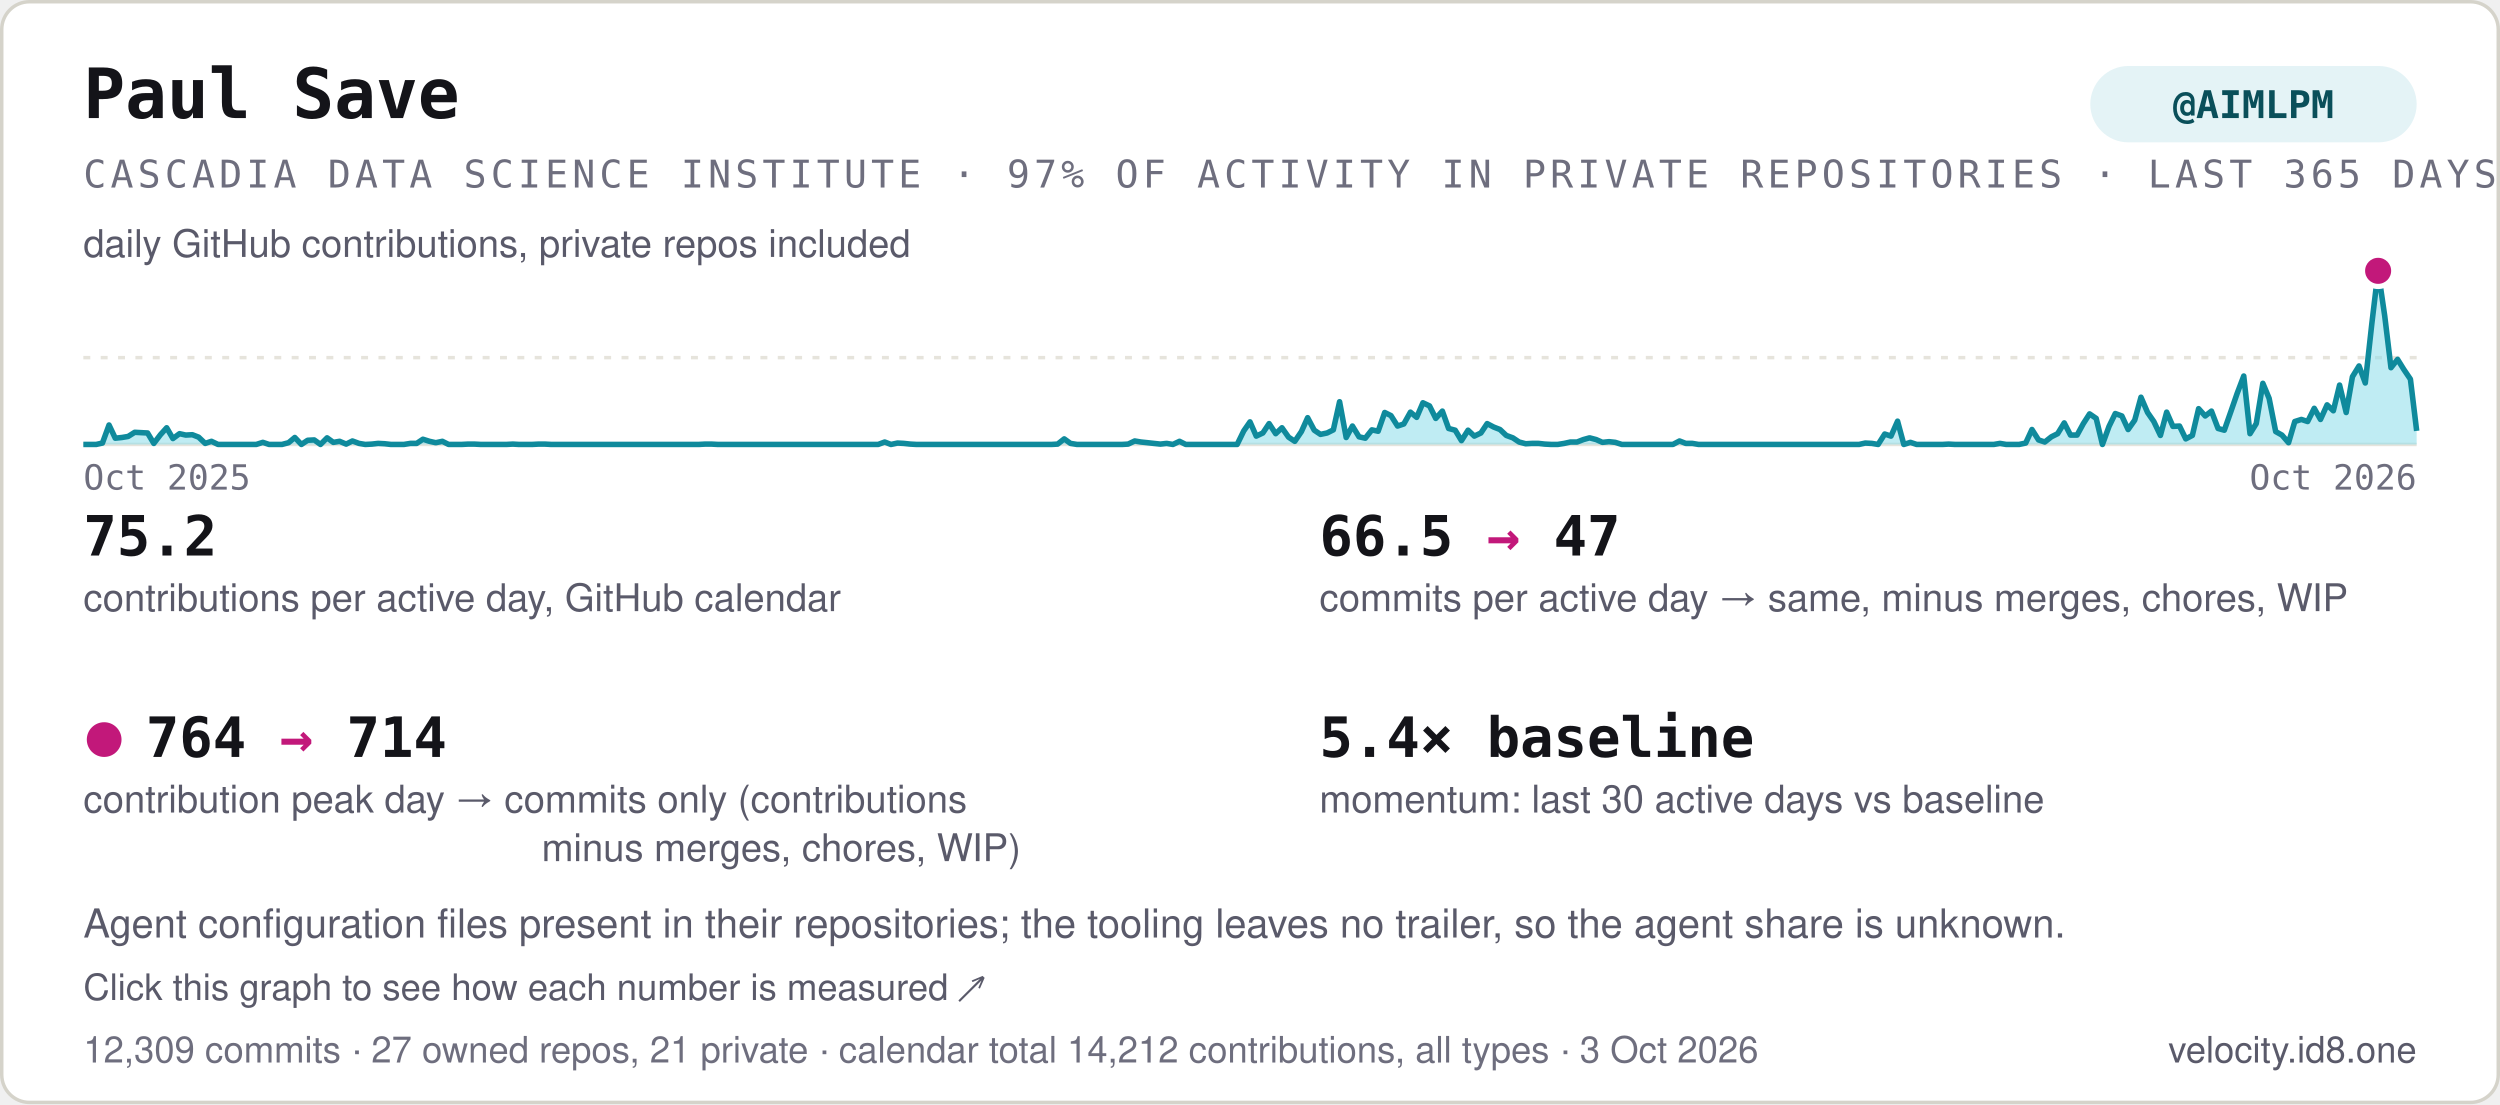
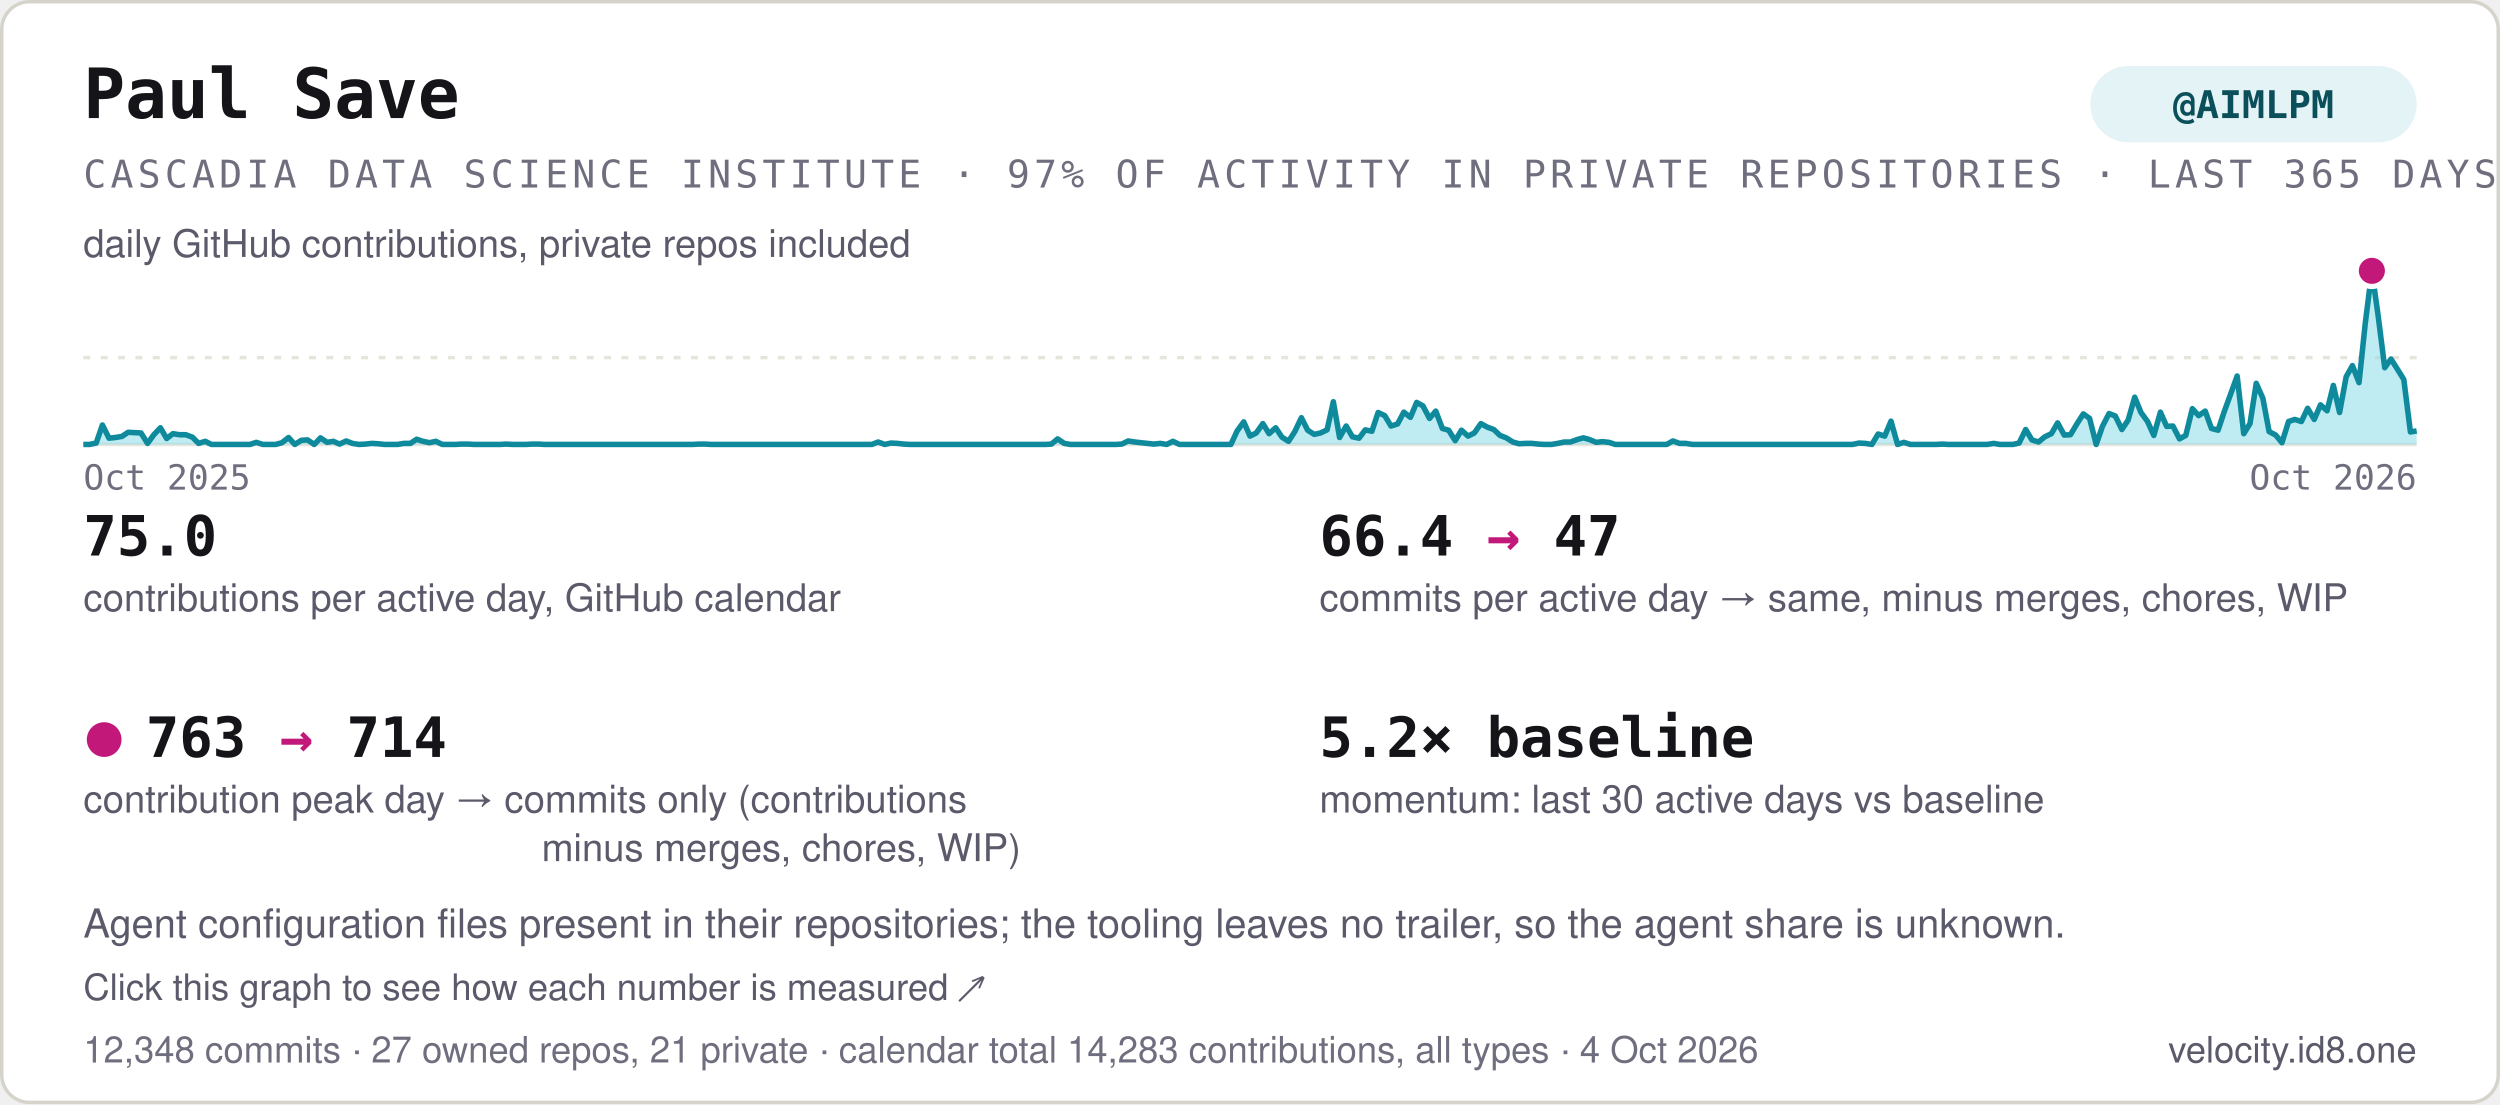
<svg xmlns="http://www.w3.org/2000/svg" width="720" height="318" viewBox="0 0 720 318" role="img" aria-label="Paul Save: Velocity Graph">
  <rect x="0.5" y="0.5" width="719" height="317" rx="8" fill="#FFFFFF" stroke="#D5D3CA" />
  <text x="24" y="34" font-family="Departure Mono, JetBrains Mono, ui-monospace, Menlo, monospace" font-size="20" font-weight="700" fill="#141419">Paul Save</text>
  <text x="24" y="54" font-family="Departure Mono, JetBrains Mono, ui-monospace, Menlo, monospace" font-size="11" letter-spacing="1.2" fill="#6E6E7E">CASCADIA DATA SCIENCE INSTITUTE · 97% OF ACTIVITY IN PRIVATE REPOSITORIES · LAST 365 DAYS</text>
  <rect x="602" y="19" width="94" height="22" rx="11" fill="#E4F3F6" />
  <text x="649" y="34" text-anchor="middle" font-family="Departure Mono, JetBrains Mono, ui-monospace, Menlo, monospace" font-size="11" font-weight="600" fill="#0A4F5A">@AIMLPM</text>
  <line x1="24" x2="696" y1="128" y2="128" stroke="#E6E4DC" />
  <line x1="24" x2="696" y1="103.0" y2="103.0" stroke="#E6E4DC" stroke-dasharray="2 3" />
-   <path d="M24.0,128.0 L25.8,128.0 L27.7,128.0 L29.5,127.6 L31.4,122.4 L33.2,126.2 L35.1,126.0 L36.9,125.7 L38.8,124.5 L40.6,124.6 L42.5,124.7 L44.3,127.7 L46.2,125.2 L48.0,123.2 L49.8,126.3 L51.7,124.9 L53.5,125.3 L55.4,125.2 L57.2,125.9 L59.1,127.7 L60.9,127.1 L62.8,128.0 L64.6,128.0 L66.5,128.0 L68.3,128.0 L70.2,128.0 L72.0,128.0 L73.8,128.0 L75.7,127.4 L77.5,128.0 L79.4,128.0 L81.2,128.0 L83.1,127.5 L84.9,126.0 L86.8,128.0 L88.6,126.8 L90.5,126.7 L92.3,128.0 L94.2,126.1 L96.0,127.4 L97.8,127.1 L99.7,127.9 L101.5,127.0 L103.4,127.7 L105.2,128.0 L107.1,127.9 L108.9,127.7 L110.8,127.8 L112.6,128.0 L114.5,128.0 L116.3,128.0 L118.2,127.7 L120.0,127.7 L121.8,126.5 L123.7,127.1 L125.5,127.5 L127.4,127.1 L129.2,128.0 L131.1,128.0 L132.9,128.0 L134.8,127.9 L136.6,127.9 L138.5,128.0 L140.3,128.0 L142.2,128.0 L144.0,128.0 L145.8,128.0 L147.7,127.9 L149.5,128.0 L151.4,128.0 L153.2,128.0 L155.1,127.9 L156.9,127.9 L158.8,128.0 L160.6,128.0 L162.5,128.0 L164.3,128.0 L166.2,128.0 L168.0,128.0 L169.8,128.0 L171.7,128.0 L173.5,128.0 L175.4,128.0 L177.2,128.0 L179.1,128.0 L180.9,128.0 L182.8,128.0 L184.6,128.0 L186.5,128.0 L188.3,128.0 L190.2,128.0 L192.0,128.0 L193.8,128.0 L195.7,128.0 L197.5,128.0 L199.4,128.0 L201.2,128.0 L203.1,127.9 L204.9,127.9 L206.8,128.0 L208.6,128.0 L210.5,128.0 L212.3,128.0 L214.2,128.0 L216.0,128.0 L217.8,128.0 L219.7,128.0 L221.5,128.0 L223.4,128.0 L225.2,128.0 L227.1,128.0 L228.9,128.0 L230.8,128.0 L232.6,128.0 L234.5,128.0 L236.3,128.0 L238.2,128.0 L240.0,128.0 L241.8,128.0 L243.7,128.0 L245.5,128.0 L247.4,128.0 L249.2,128.0 L251.1,128.0 L252.9,128.0 L254.8,127.3 L256.6,128.0 L258.5,127.6 L260.3,127.7 L262.2,127.9 L264.0,128.0 L265.8,128.0 L267.7,128.0 L269.5,128.0 L271.4,128.0 L273.2,128.0 L275.1,128.0 L276.9,128.0 L278.8,128.0 L280.6,128.0 L282.5,128.0 L284.3,128.0 L286.2,128.0 L288.0,128.0 L289.8,128.0 L291.7,128.0 L293.5,128.0 L295.4,128.0 L297.2,128.0 L299.1,128.0 L300.9,128.0 L302.8,128.0 L304.6,127.9 L306.5,126.4 L308.3,127.7 L310.2,128.0 L312.0,128.0 L313.8,128.0 L315.7,128.0 L317.5,128.0 L319.4,128.0 L321.2,128.0 L323.1,128.0 L324.9,127.9 L326.8,127.0 L328.6,127.3 L330.5,127.5 L332.3,127.7 L334.2,127.9 L336.0,127.7 L337.8,128.0 L339.7,127.1 L341.5,128.0 L343.4,128.0 L345.2,128.0 L347.1,128.0 L348.9,128.0 L350.8,128.0 L352.6,128.0 L354.5,128.0 L356.3,128.0 L358.2,124.1 L360.0,121.5 L361.8,125.6 L363.7,124.7 L365.5,122.0 L367.4,124.9 L369.2,123.2 L371.1,125.9 L372.9,127.1 L374.8,124.3 L376.6,120.3 L378.5,123.9 L380.3,125.1 L382.2,124.7 L384.0,123.8 L385.8,115.7 L387.7,126.0 L389.5,122.7 L391.4,125.8 L393.2,126.2 L395.1,123.8 L396.9,124.2 L398.8,118.8 L400.6,119.7 L402.5,122.7 L404.3,122.1 L406.2,118.7 L408.0,120.2 L409.8,116.0 L411.7,116.9 L413.5,120.5 L415.4,118.4 L417.2,123.4 L419.1,123.9 L420.9,126.9 L422.8,123.9 L424.6,125.6 L426.5,124.7 L428.3,122.0 L430.2,123.0 L432.0,123.7 L433.8,125.4 L435.7,126.1 L437.5,127.3 L439.4,127.8 L441.2,127.7 L443.1,127.7 L444.9,127.9 L446.8,128.0 L448.6,128.0 L450.5,127.7 L452.3,127.3 L454.2,127.3 L456.0,126.6 L457.8,126.1 L459.7,126.6 L461.5,127.4 L463.4,127.2 L465.2,127.4 L467.1,128.0 L468.9,128.0 L470.8,128.0 L472.6,128.0 L474.5,128.0 L476.3,128.0 L478.2,128.0 L480.0,128.0 L481.8,128.0 L483.7,127.0 L485.5,127.7 L487.4,127.7 L489.2,128.0 L491.1,128.0 L492.9,128.0 L494.8,128.0 L496.6,128.0 L498.5,128.0 L500.3,128.0 L502.2,128.0 L504.0,128.0 L505.8,128.0 L507.7,128.0 L509.5,128.0 L511.4,128.0 L513.2,128.0 L515.1,128.0 L516.9,128.0 L518.8,128.0 L520.6,128.0 L522.5,128.0 L524.3,128.0 L526.2,128.0 L528.0,128.0 L529.8,128.0 L531.7,128.0 L533.5,128.0 L535.4,128.0 L537.2,127.6 L539.1,127.7 L540.9,128.0 L542.8,125.0 L544.6,125.6 L546.5,121.3 L548.3,128.0 L550.2,127.4 L552.0,128.0 L553.8,128.0 L555.7,128.0 L557.5,128.0 L559.4,128.0 L561.2,127.9 L563.1,128.0 L564.9,128.0 L566.8,128.0 L568.6,128.0 L570.5,128.0 L572.3,128.0 L574.2,128.0 L576.0,127.7 L577.8,128.0 L579.7,128.0 L581.5,128.0 L583.4,127.6 L585.2,123.7 L587.1,126.7 L588.9,127.3 L590.8,125.8 L592.6,124.9 L594.5,121.8 L596.3,125.3 L598.2,125.3 L600.0,122.0 L601.8,119.2 L603.7,120.5 L605.5,128.0 L607.4,122.8 L609.2,119.1 L611.1,119.8 L612.9,123.7 L614.8,121.0 L616.6,114.4 L618.5,118.8 L620.3,121.4 L622.2,125.4 L624.0,118.7 L625.8,122.8 L627.7,122.7 L629.5,126.4 L631.4,125.4 L633.2,117.7 L635.1,119.8 L636.9,118.4 L638.8,123.4 L640.6,123.9 L642.5,118.5 L644.3,113.3 L646.2,108.3 L648.0,124.9 L649.8,122.0 L651.7,110.4 L653.5,114.7 L655.4,124.3 L657.2,125.3 L659.1,127.5 L660.9,121.4 L662.8,120.8 L664.6,121.4 L666.5,117.6 L668.3,120.8 L670.2,116.6 L672.0,118.3 L673.8,110.9 L675.7,118.8 L677.5,108.5 L679.4,105.4 L681.2,110.3 L683.1,93.1 L684.9,78.0 L686.8,91.0 L688.6,105.9 L690.5,103.5 L692.3,106.4 L694.2,109.2 L696.0,124.1 L696.0,128 L24,128 Z" fill="#8ADCE8" fill-opacity="0.55" />
-   <path d="M24.0,128.0 L25.8,128.0 L27.7,128.0 L29.5,127.6 L31.4,122.4 L33.2,126.2 L35.1,126.0 L36.9,125.7 L38.8,124.5 L40.6,124.6 L42.5,124.7 L44.3,127.7 L46.2,125.2 L48.0,123.2 L49.8,126.3 L51.7,124.9 L53.5,125.3 L55.4,125.2 L57.2,125.9 L59.1,127.7 L60.9,127.1 L62.8,128.0 L64.6,128.0 L66.5,128.0 L68.3,128.0 L70.2,128.0 L72.0,128.0 L73.8,128.0 L75.7,127.4 L77.5,128.0 L79.4,128.0 L81.2,128.0 L83.1,127.5 L84.9,126.0 L86.8,128.0 L88.6,126.8 L90.5,126.7 L92.3,128.0 L94.2,126.1 L96.0,127.4 L97.8,127.1 L99.7,127.9 L101.5,127.0 L103.4,127.7 L105.2,128.0 L107.1,127.9 L108.9,127.7 L110.8,127.8 L112.6,128.0 L114.5,128.0 L116.3,128.0 L118.2,127.7 L120.0,127.7 L121.8,126.5 L123.7,127.1 L125.5,127.5 L127.4,127.1 L129.2,128.0 L131.1,128.0 L132.9,128.0 L134.8,127.9 L136.6,127.9 L138.5,128.0 L140.3,128.0 L142.2,128.0 L144.0,128.0 L145.8,128.0 L147.7,127.9 L149.5,128.0 L151.4,128.0 L153.2,128.0 L155.1,127.9 L156.9,127.9 L158.8,128.0 L160.6,128.0 L162.5,128.0 L164.3,128.0 L166.2,128.0 L168.0,128.0 L169.8,128.0 L171.7,128.0 L173.5,128.0 L175.4,128.0 L177.2,128.0 L179.1,128.0 L180.9,128.0 L182.8,128.0 L184.6,128.0 L186.5,128.0 L188.3,128.0 L190.2,128.0 L192.0,128.0 L193.8,128.0 L195.7,128.0 L197.5,128.0 L199.4,128.0 L201.2,128.0 L203.1,127.9 L204.9,127.9 L206.8,128.0 L208.6,128.0 L210.5,128.0 L212.3,128.0 L214.2,128.0 L216.0,128.0 L217.8,128.0 L219.7,128.0 L221.5,128.0 L223.4,128.0 L225.2,128.0 L227.1,128.0 L228.9,128.0 L230.8,128.0 L232.6,128.0 L234.5,128.0 L236.3,128.0 L238.2,128.0 L240.0,128.0 L241.8,128.0 L243.7,128.0 L245.5,128.0 L247.4,128.0 L249.2,128.0 L251.1,128.0 L252.9,128.0 L254.8,127.3 L256.6,128.0 L258.5,127.6 L260.3,127.7 L262.2,127.9 L264.0,128.0 L265.8,128.0 L267.7,128.0 L269.5,128.0 L271.4,128.0 L273.2,128.0 L275.1,128.0 L276.9,128.0 L278.8,128.0 L280.6,128.0 L282.5,128.0 L284.3,128.0 L286.2,128.0 L288.0,128.0 L289.8,128.0 L291.7,128.0 L293.5,128.0 L295.4,128.0 L297.2,128.0 L299.1,128.0 L300.9,128.0 L302.8,128.0 L304.6,127.9 L306.5,126.4 L308.3,127.7 L310.2,128.0 L312.0,128.0 L313.8,128.0 L315.7,128.0 L317.5,128.0 L319.4,128.0 L321.2,128.0 L323.1,128.0 L324.9,127.9 L326.8,127.0 L328.6,127.3 L330.5,127.5 L332.3,127.7 L334.2,127.9 L336.0,127.7 L337.8,128.0 L339.7,127.1 L341.5,128.0 L343.4,128.0 L345.2,128.0 L347.1,128.0 L348.9,128.0 L350.8,128.0 L352.6,128.0 L354.5,128.0 L356.3,128.0 L358.2,124.1 L360.0,121.5 L361.8,125.6 L363.7,124.7 L365.5,122.0 L367.4,124.9 L369.2,123.2 L371.1,125.9 L372.9,127.1 L374.8,124.3 L376.6,120.3 L378.5,123.9 L380.3,125.1 L382.2,124.7 L384.0,123.8 L385.8,115.7 L387.7,126.0 L389.5,122.7 L391.4,125.8 L393.2,126.2 L395.1,123.8 L396.9,124.2 L398.8,118.8 L400.6,119.7 L402.5,122.7 L404.3,122.1 L406.2,118.7 L408.0,120.2 L409.8,116.0 L411.7,116.9 L413.5,120.5 L415.4,118.4 L417.2,123.4 L419.1,123.9 L420.9,126.9 L422.8,123.9 L424.6,125.6 L426.5,124.7 L428.3,122.0 L430.2,123.0 L432.0,123.7 L433.8,125.4 L435.7,126.1 L437.5,127.3 L439.4,127.8 L441.2,127.7 L443.1,127.7 L444.9,127.9 L446.8,128.0 L448.6,128.0 L450.5,127.7 L452.3,127.3 L454.2,127.3 L456.0,126.6 L457.8,126.1 L459.7,126.6 L461.5,127.4 L463.4,127.2 L465.2,127.4 L467.1,128.0 L468.9,128.0 L470.8,128.0 L472.6,128.0 L474.5,128.0 L476.3,128.0 L478.2,128.0 L480.0,128.0 L481.8,128.0 L483.7,127.0 L485.5,127.7 L487.4,127.7 L489.2,128.0 L491.1,128.0 L492.9,128.0 L494.8,128.0 L496.6,128.0 L498.5,128.0 L500.3,128.0 L502.2,128.0 L504.0,128.0 L505.8,128.0 L507.7,128.0 L509.5,128.0 L511.4,128.0 L513.2,128.0 L515.1,128.0 L516.9,128.0 L518.8,128.0 L520.6,128.0 L522.5,128.0 L524.3,128.0 L526.2,128.0 L528.0,128.0 L529.8,128.0 L531.7,128.0 L533.5,128.0 L535.4,128.0 L537.2,127.6 L539.1,127.7 L540.9,128.0 L542.8,125.0 L544.6,125.6 L546.5,121.3 L548.3,128.0 L550.2,127.4 L552.0,128.0 L553.8,128.0 L555.7,128.0 L557.5,128.0 L559.4,128.0 L561.2,127.9 L563.1,128.0 L564.9,128.0 L566.8,128.0 L568.6,128.0 L570.5,128.0 L572.3,128.0 L574.2,128.0 L576.0,127.7 L577.8,128.0 L579.7,128.0 L581.5,128.0 L583.4,127.6 L585.2,123.7 L587.1,126.7 L588.9,127.3 L590.8,125.8 L592.6,124.9 L594.5,121.8 L596.3,125.3 L598.2,125.3 L600.0,122.0 L601.8,119.2 L603.7,120.5 L605.5,128.0 L607.4,122.8 L609.2,119.1 L611.1,119.8 L612.9,123.7 L614.8,121.0 L616.6,114.4 L618.5,118.8 L620.3,121.4 L622.2,125.4 L624.0,118.7 L625.8,122.8 L627.7,122.7 L629.5,126.4 L631.4,125.4 L633.2,117.7 L635.1,119.8 L636.9,118.4 L638.8,123.4 L640.6,123.9 L642.5,118.5 L644.3,113.3 L646.2,108.3 L648.0,124.9 L649.8,122.0 L651.7,110.4 L653.5,114.7 L655.4,124.3 L657.2,125.3 L659.1,127.5 L660.9,121.4 L662.8,120.8 L664.6,121.4 L666.5,117.6 L668.3,120.8 L670.2,116.6 L672.0,118.3 L673.8,110.9 L675.7,118.8 L677.5,108.5 L679.4,105.4 L681.2,110.3 L683.1,93.1 L684.9,78.0 L686.8,91.0 L688.6,105.9 L690.5,103.5 L692.3,106.4 L694.2,109.2 L696.0,124.1" fill="none" stroke="#0F8A9C" stroke-width="1.6" stroke-linejoin="round" />
-   <circle cx="684.9" cy="78.0" r="4.5" fill="#C2187A" stroke="#FFFFFF" stroke-width="1.5" />
+   <path d="M24.0,128.0 L25.8,128.0 L27.7,127.6 L29.5,122.4 L31.4,126.2 L33.2,126.0 L35.1,125.7 L36.9,124.5 L38.8,124.6 L40.6,124.7 L42.5,127.7 L44.3,125.2 L46.2,123.2 L48.0,126.3 L49.8,124.9 L51.7,125.2 L53.5,125.2 L55.4,125.9 L57.2,127.7 L59.1,127.1 L60.9,128.0 L62.8,128.0 L64.6,128.0 L66.5,128.0 L68.3,128.0 L70.2,128.0 L72.0,128.0 L73.8,127.4 L75.7,128.0 L77.5,128.0 L79.4,128.0 L81.2,127.5 L83.1,126.0 L84.9,128.0 L86.8,126.8 L88.6,126.7 L90.5,128.0 L92.3,126.1 L94.2,127.4 L96.0,127.1 L97.8,127.9 L99.7,127.0 L101.5,127.7 L103.4,128.0 L105.2,127.9 L107.1,127.7 L108.9,127.8 L110.8,128.0 L112.6,128.0 L114.5,128.0 L116.3,127.7 L118.2,127.7 L120.0,126.5 L121.8,127.1 L123.7,127.5 L125.5,127.1 L127.4,128.0 L129.2,128.0 L131.1,128.0 L132.9,127.9 L134.8,127.9 L136.6,128.0 L138.5,128.0 L140.3,128.0 L142.2,128.0 L144.0,128.0 L145.8,127.9 L147.7,128.0 L149.5,128.0 L151.4,128.0 L153.2,127.9 L155.1,127.9 L156.9,128.0 L158.8,128.0 L160.6,128.0 L162.5,128.0 L164.3,128.0 L166.2,128.0 L168.0,128.0 L169.8,128.0 L171.7,128.0 L173.5,128.0 L175.4,128.0 L177.2,128.0 L179.1,128.0 L180.9,128.0 L182.8,128.0 L184.6,128.0 L186.5,128.0 L188.3,128.0 L190.2,128.0 L192.0,128.0 L193.8,128.0 L195.7,128.0 L197.5,128.0 L199.4,128.0 L201.2,127.9 L203.1,127.9 L204.9,128.0 L206.8,128.0 L208.6,128.0 L210.5,128.0 L212.3,128.0 L214.2,128.0 L216.0,128.0 L217.8,128.0 L219.7,128.0 L221.5,128.0 L223.4,128.0 L225.2,128.0 L227.1,128.0 L228.9,128.0 L230.8,128.0 L232.6,128.0 L234.5,128.0 L236.3,128.0 L238.2,128.0 L240.0,128.0 L241.8,128.0 L243.7,128.0 L245.5,128.0 L247.4,128.0 L249.2,128.0 L251.1,128.0 L252.9,127.3 L254.8,128.0 L256.6,127.6 L258.5,127.7 L260.3,127.9 L262.2,128.0 L264.0,128.0 L265.8,128.0 L267.7,128.0 L269.5,128.0 L271.4,128.0 L273.2,128.0 L275.1,128.0 L276.9,128.0 L278.8,128.0 L280.6,128.0 L282.5,128.0 L284.3,128.0 L286.2,128.0 L288.0,128.0 L289.8,128.0 L291.7,128.0 L293.5,128.0 L295.4,128.0 L297.2,128.0 L299.1,128.0 L300.9,128.0 L302.8,127.9 L304.6,126.4 L306.5,127.7 L308.3,128.0 L310.2,128.0 L312.0,128.0 L313.8,128.0 L315.7,128.0 L317.5,128.0 L319.4,128.0 L321.2,128.0 L323.1,127.9 L324.9,127.0 L326.8,127.3 L328.6,127.5 L330.5,127.7 L332.3,127.9 L334.2,127.7 L336.0,128.0 L337.8,127.1 L339.7,128.0 L341.5,128.0 L343.4,128.0 L345.2,128.0 L347.1,128.0 L348.9,128.0 L350.8,128.0 L352.6,128.0 L354.5,128.0 L356.3,124.1 L358.2,121.5 L360.0,125.6 L361.8,124.7 L363.7,122.0 L365.5,124.9 L367.4,123.2 L369.2,125.9 L371.1,127.1 L372.9,124.3 L374.8,120.3 L376.6,123.9 L378.5,125.1 L380.3,124.7 L382.2,123.8 L384.0,115.7 L385.8,126.0 L387.7,122.7 L389.5,125.8 L391.4,126.2 L393.2,123.8 L395.1,124.2 L396.9,118.8 L398.8,119.7 L400.6,122.7 L402.5,122.1 L404.3,118.7 L406.2,120.2 L408.0,115.9 L409.8,116.9 L411.7,120.5 L413.5,118.4 L415.4,123.4 L417.2,123.9 L419.1,126.9 L420.9,123.9 L422.8,125.6 L424.6,124.7 L426.5,122.0 L428.3,123.0 L430.2,123.7 L432.0,125.4 L433.8,126.1 L435.7,127.3 L437.5,127.8 L439.4,127.7 L441.2,127.7 L443.1,127.9 L444.9,128.0 L446.8,128.0 L448.6,127.7 L450.5,127.3 L452.3,127.3 L454.2,126.6 L456.0,126.1 L457.8,126.6 L459.7,127.4 L461.5,127.2 L463.4,127.4 L465.2,128.0 L467.1,128.0 L468.9,128.0 L470.8,128.0 L472.6,128.0 L474.5,128.0 L476.3,128.0 L478.2,128.0 L480.0,128.0 L481.8,127.0 L483.7,127.7 L485.5,127.7 L487.4,128.0 L489.2,128.0 L491.1,128.0 L492.9,128.0 L494.8,128.0 L496.6,128.0 L498.5,128.0 L500.3,128.0 L502.2,128.0 L504.0,128.0 L505.8,128.0 L507.7,128.0 L509.5,128.0 L511.4,128.0 L513.2,128.0 L515.1,128.0 L516.9,128.0 L518.8,128.0 L520.6,128.0 L522.5,128.0 L524.3,128.0 L526.2,128.0 L528.0,128.0 L529.8,128.0 L531.7,128.0 L533.5,128.0 L535.4,127.6 L537.2,127.7 L539.1,128.0 L540.9,125.0 L542.8,125.6 L544.6,121.3 L546.5,128.0 L548.3,127.4 L550.2,128.0 L552.0,128.0 L553.8,128.0 L555.7,128.0 L557.5,128.0 L559.4,127.9 L561.2,128.0 L563.1,128.0 L564.9,128.0 L566.8,128.0 L568.6,128.0 L570.5,128.0 L572.3,128.0 L574.2,127.7 L576.0,128.0 L577.8,128.0 L579.7,128.0 L581.5,127.6 L583.4,123.7 L585.2,126.7 L587.1,127.3 L588.9,125.8 L590.8,124.9 L592.6,121.8 L594.5,125.3 L596.3,125.2 L598.2,122.0 L600.0,119.2 L601.8,120.5 L603.7,128.0 L605.5,122.8 L607.4,119.1 L609.2,119.8 L611.1,123.7 L612.9,121.0 L614.8,114.4 L616.6,118.8 L618.5,121.4 L620.3,125.4 L622.2,118.7 L624.0,122.8 L625.8,122.7 L627.7,126.4 L629.5,125.4 L631.4,117.7 L633.2,119.7 L635.1,118.4 L636.9,123.4 L638.8,123.9 L640.6,118.5 L642.5,113.3 L644.3,108.3 L646.2,124.9 L648.0,122.0 L649.8,110.4 L651.7,114.7 L653.5,124.3 L655.4,125.3 L657.2,127.5 L659.1,121.4 L660.9,120.8 L662.8,121.4 L664.6,117.6 L666.5,120.8 L668.3,116.6 L670.2,118.3 L672.0,111.0 L673.8,118.8 L675.7,108.5 L677.5,105.3 L679.4,110.2 L681.2,93.1 L683.1,78.0 L684.9,90.9 L686.8,105.9 L688.6,103.4 L690.5,106.4 L692.3,109.3 L694.2,124.4 L696.0,124.1 L696.0,128 L24,128 Z" fill="#8ADCE8" fill-opacity="0.55" />
+   <path d="M24.0,128.0 L25.8,128.0 L27.7,127.6 L29.5,122.4 L31.4,126.2 L33.2,126.0 L35.1,125.7 L36.9,124.5 L38.8,124.6 L40.6,124.7 L42.5,127.7 L44.3,125.2 L46.2,123.2 L48.0,126.3 L49.8,124.9 L51.7,125.2 L53.5,125.2 L55.4,125.9 L57.2,127.7 L59.1,127.1 L60.9,128.0 L62.8,128.0 L64.6,128.0 L66.5,128.0 L68.3,128.0 L70.2,128.0 L72.0,128.0 L73.8,127.4 L75.7,128.0 L77.5,128.0 L79.4,128.0 L81.2,127.5 L83.1,126.0 L84.9,128.0 L86.8,126.8 L88.6,126.7 L90.5,128.0 L92.3,126.1 L94.2,127.4 L96.0,127.1 L97.8,127.9 L99.7,127.0 L101.5,127.7 L103.4,128.0 L105.2,127.9 L107.1,127.7 L108.9,127.8 L110.8,128.0 L112.6,128.0 L114.5,128.0 L116.3,127.7 L118.2,127.7 L120.0,126.5 L121.8,127.1 L123.7,127.5 L125.5,127.1 L127.4,128.0 L129.2,128.0 L131.1,128.0 L132.9,127.9 L134.8,127.9 L136.6,128.0 L138.5,128.0 L140.3,128.0 L142.2,128.0 L144.0,128.0 L145.8,127.9 L147.7,128.0 L149.5,128.0 L151.4,128.0 L153.2,127.9 L155.1,127.9 L156.9,128.0 L158.8,128.0 L160.6,128.0 L162.5,128.0 L164.3,128.0 L166.2,128.0 L168.0,128.0 L169.8,128.0 L171.7,128.0 L173.5,128.0 L175.4,128.0 L177.2,128.0 L179.1,128.0 L180.9,128.0 L182.8,128.0 L184.6,128.0 L186.5,128.0 L188.3,128.0 L190.2,128.0 L192.0,128.0 L193.8,128.0 L195.7,128.0 L197.5,128.0 L199.4,128.0 L201.2,127.9 L203.1,127.9 L204.9,128.0 L206.8,128.0 L208.6,128.0 L210.5,128.0 L212.3,128.0 L214.2,128.0 L216.0,128.0 L217.8,128.0 L219.7,128.0 L221.5,128.0 L223.4,128.0 L225.2,128.0 L227.1,128.0 L228.9,128.0 L230.8,128.0 L232.6,128.0 L234.5,128.0 L236.3,128.0 L238.2,128.0 L240.0,128.0 L241.8,128.0 L243.7,128.0 L245.5,128.0 L247.4,128.0 L249.2,128.0 L251.1,128.0 L252.9,127.3 L254.8,128.0 L256.6,127.6 L258.5,127.7 L260.3,127.9 L262.2,128.0 L264.0,128.0 L265.8,128.0 L267.7,128.0 L269.5,128.0 L271.4,128.0 L273.2,128.0 L275.1,128.0 L276.9,128.0 L278.8,128.0 L280.6,128.0 L282.5,128.0 L284.3,128.0 L286.2,128.0 L288.0,128.0 L289.8,128.0 L291.7,128.0 L293.5,128.0 L295.4,128.0 L297.2,128.0 L299.1,128.0 L300.9,128.0 L302.8,127.9 L304.6,126.4 L306.5,127.7 L308.3,128.0 L310.2,128.0 L312.0,128.0 L313.8,128.0 L315.7,128.0 L317.5,128.0 L319.4,128.0 L321.2,128.0 L323.1,127.9 L324.9,127.0 L326.8,127.3 L328.6,127.5 L330.5,127.7 L332.3,127.9 L334.2,127.7 L336.0,128.0 L337.8,127.1 L339.7,128.0 L341.5,128.0 L343.4,128.0 L345.2,128.0 L347.1,128.0 L348.9,128.0 L350.8,128.0 L352.6,128.0 L354.5,128.0 L356.3,124.1 L358.2,121.5 L360.0,125.6 L361.8,124.7 L363.7,122.0 L365.5,124.9 L367.4,123.2 L369.2,125.9 L371.1,127.1 L372.9,124.3 L374.8,120.3 L376.6,123.9 L378.5,125.1 L380.3,124.7 L382.2,123.8 L384.0,115.7 L385.8,126.0 L387.7,122.7 L389.5,125.8 L391.4,126.2 L393.2,123.8 L395.1,124.2 L396.9,118.8 L398.8,119.7 L400.6,122.7 L402.5,122.1 L404.3,118.7 L406.2,120.2 L408.0,115.9 L409.8,116.9 L411.7,120.5 L413.5,118.4 L415.4,123.4 L417.2,123.9 L419.1,126.9 L420.9,123.9 L422.8,125.6 L424.6,124.7 L426.5,122.0 L428.3,123.0 L430.2,123.7 L432.0,125.4 L433.8,126.1 L435.7,127.3 L437.5,127.8 L439.4,127.7 L441.2,127.7 L443.1,127.9 L444.9,128.0 L446.8,128.0 L448.6,127.7 L450.5,127.3 L452.3,127.3 L454.2,126.6 L456.0,126.1 L457.8,126.6 L459.7,127.4 L461.5,127.2 L463.4,127.4 L465.2,128.0 L467.1,128.0 L468.9,128.0 L470.8,128.0 L472.6,128.0 L474.5,128.0 L476.3,128.0 L478.2,128.0 L480.0,128.0 L481.8,127.0 L483.7,127.7 L485.5,127.7 L487.4,128.0 L489.2,128.0 L491.1,128.0 L492.9,128.0 L494.8,128.0 L496.6,128.0 L498.5,128.0 L500.3,128.0 L502.2,128.0 L504.0,128.0 L505.8,128.0 L507.7,128.0 L509.5,128.0 L511.4,128.0 L513.2,128.0 L515.1,128.0 L516.9,128.0 L518.8,128.0 L520.6,128.0 L522.5,128.0 L524.3,128.0 L526.2,128.0 L528.0,128.0 L529.8,128.0 L531.7,128.0 L533.5,128.0 L535.4,127.6 L537.2,127.7 L539.1,128.0 L540.9,125.0 L542.8,125.6 L544.6,121.3 L546.5,128.0 L548.3,127.4 L550.2,128.0 L552.0,128.0 L553.8,128.0 L555.7,128.0 L557.5,128.0 L559.4,127.9 L561.2,128.0 L563.1,128.0 L564.9,128.0 L566.8,128.0 L568.6,128.0 L570.5,128.0 L572.3,128.0 L574.2,127.7 L576.0,128.0 L577.8,128.0 L579.7,128.0 L581.5,127.6 L583.4,123.7 L585.2,126.7 L587.1,127.3 L588.9,125.8 L590.8,124.9 L592.6,121.8 L594.5,125.3 L596.3,125.2 L598.2,122.0 L600.0,119.2 L601.8,120.5 L603.7,128.0 L605.5,122.8 L607.4,119.1 L609.2,119.8 L611.1,123.7 L612.9,121.0 L614.8,114.4 L616.6,118.8 L618.5,121.4 L620.3,125.4 L622.2,118.7 L624.0,122.8 L625.8,122.7 L627.7,126.4 L629.5,125.4 L631.4,117.7 L633.2,119.7 L635.1,118.4 L636.9,123.4 L638.8,123.9 L640.6,118.5 L642.5,113.3 L644.3,108.3 L646.2,124.9 L648.0,122.0 L649.8,110.4 L651.7,114.7 L653.5,124.3 L655.4,125.3 L657.2,127.5 L659.1,121.4 L660.9,120.8 L662.8,121.4 L664.6,117.6 L666.5,120.8 L668.3,116.6 L670.2,118.3 L672.0,111.0 L673.8,118.8 L675.7,108.5 L677.5,105.3 L679.4,110.2 L681.2,93.1 L683.1,78.0 L684.9,90.9 L686.8,105.9 L688.6,103.4 L690.5,106.4 L692.3,109.3 L694.2,124.4 L696.0,124.1" fill="none" stroke="#0F8A9C" stroke-width="1.6" stroke-linejoin="round" />
+   <circle cx="683.1" cy="78.0" r="4.5" fill="#C2187A" stroke="#FFFFFF" stroke-width="1.5" />
  <text x="24" y="141" font-family="Departure Mono, JetBrains Mono, ui-monospace, Menlo, monospace" font-size="10" fill="#6E6E7E">Oct 2025</text>
  <text x="696" y="141" text-anchor="end" font-family="Departure Mono, JetBrains Mono, ui-monospace, Menlo, monospace" font-size="10" fill="#6E6E7E">Oct 2026</text>
  <text x="24" y="74" font-family="-apple-system, BlinkMacSystemFont, 'Segoe UI', Helvetica, Arial, sans-serif" font-size="11" fill="#5A5A6A">daily GitHub contributions, private repos included</text>
-   <text x="24" y="160" font-family="Departure Mono, JetBrains Mono, ui-monospace, Menlo, monospace" font-size="16" font-weight="600" fill="#141419">75.2</text>
+   <text x="24" y="160" font-family="Departure Mono, JetBrains Mono, ui-monospace, Menlo, monospace" font-size="16" font-weight="600" fill="#141419">75.0</text>
  <text x="24" y="176" font-family="-apple-system, BlinkMacSystemFont, 'Segoe UI', Helvetica, Arial, sans-serif" font-size="11" fill="#5A5A6A">contributions per active day, GitHub calendar</text>
-   <text x="380" y="160" font-family="Departure Mono, JetBrains Mono, ui-monospace, Menlo, monospace" font-size="16" font-weight="600" fill="#141419">66.5 <tspan fill="#C2187A">→</tspan> 47</text>
+   <text x="380" y="160" font-family="Departure Mono, JetBrains Mono, ui-monospace, Menlo, monospace" font-size="16" font-weight="600" fill="#141419">66.4 <tspan fill="#C2187A">→</tspan> 47</text>
  <text x="380" y="176" font-family="-apple-system, BlinkMacSystemFont, 'Segoe UI', Helvetica, Arial, sans-serif" font-size="11" fill="#5A5A6A">commits per active day → same, minus merges, chores, WIP</text>
  <circle cx="30" cy="213" r="5" fill="#C2187A" />
-   <text x="42" y="218" font-family="Departure Mono, JetBrains Mono, ui-monospace, Menlo, monospace" font-size="16" font-weight="600" fill="#141419">764 <tspan fill="#C2187A">→</tspan> 714</text>
+   <text x="42" y="218" font-family="Departure Mono, JetBrains Mono, ui-monospace, Menlo, monospace" font-size="16" font-weight="600" fill="#141419">763 <tspan fill="#C2187A">→</tspan> 714</text>
  <text x="24" y="234" font-family="-apple-system, BlinkMacSystemFont, 'Segoe UI', Helvetica, Arial, sans-serif" font-size="11" fill="#5A5A6A">contribution peak day → commits only (contributions</text>
  <text x="156" y="248" font-family="-apple-system, BlinkMacSystemFont, 'Segoe UI', Helvetica, Arial, sans-serif" font-size="11" fill="#5A5A6A">minus merges, chores, WIP)</text>
-   <text x="380" y="218" font-family="Departure Mono, JetBrains Mono, ui-monospace, Menlo, monospace" font-size="16" font-weight="600" fill="#141419">5.4× baseline</text>
+   <text x="380" y="218" font-family="Departure Mono, JetBrains Mono, ui-monospace, Menlo, monospace" font-size="16" font-weight="600" fill="#141419">5.2× baseline</text>
  <text x="380" y="234" font-family="-apple-system, BlinkMacSystemFont, 'Segoe UI', Helvetica, Arial, sans-serif" font-size="11" fill="#5A5A6A">momentum: last 30 active days vs baseline</text>
  <text x="24" y="270" font-family="-apple-system, BlinkMacSystemFont, 'Segoe UI', Helvetica, Arial, sans-serif" font-size="11.5" fill="#5A5A6A">Agent configuration files present in their repositories; the tooling leaves no trailer, so the agent share is unknown.</text>
  <text x="24" y="288" font-family="-apple-system, BlinkMacSystemFont, 'Segoe UI', Helvetica, Arial, sans-serif" font-size="10.5" fill="#5A5A6A">Click this graph to see how each number is measured ↗</text>
-   <text x="24" y="306" font-family="-apple-system, BlinkMacSystemFont, 'Segoe UI', Helvetica, Arial, sans-serif" font-size="10.5" fill="#6E6E7E">12,309 commits · 27 owned repos, 21 private · calendar total 14,212 contributions, all types · 3 Oct 2026</text>
+   <text x="24" y="306" font-family="-apple-system, BlinkMacSystemFont, 'Segoe UI', Helvetica, Arial, sans-serif" font-size="10.5" fill="#6E6E7E">12,348 commits · 27 owned repos, 21 private · calendar total 14,283 contributions, all types · 4 Oct 2026</text>
  <text x="696" y="306" text-anchor="end" font-family="-apple-system, BlinkMacSystemFont, 'Segoe UI', Helvetica, Arial, sans-serif" font-size="10.5" fill="#5A5A6A">velocity.id8.one</text>
</svg>
